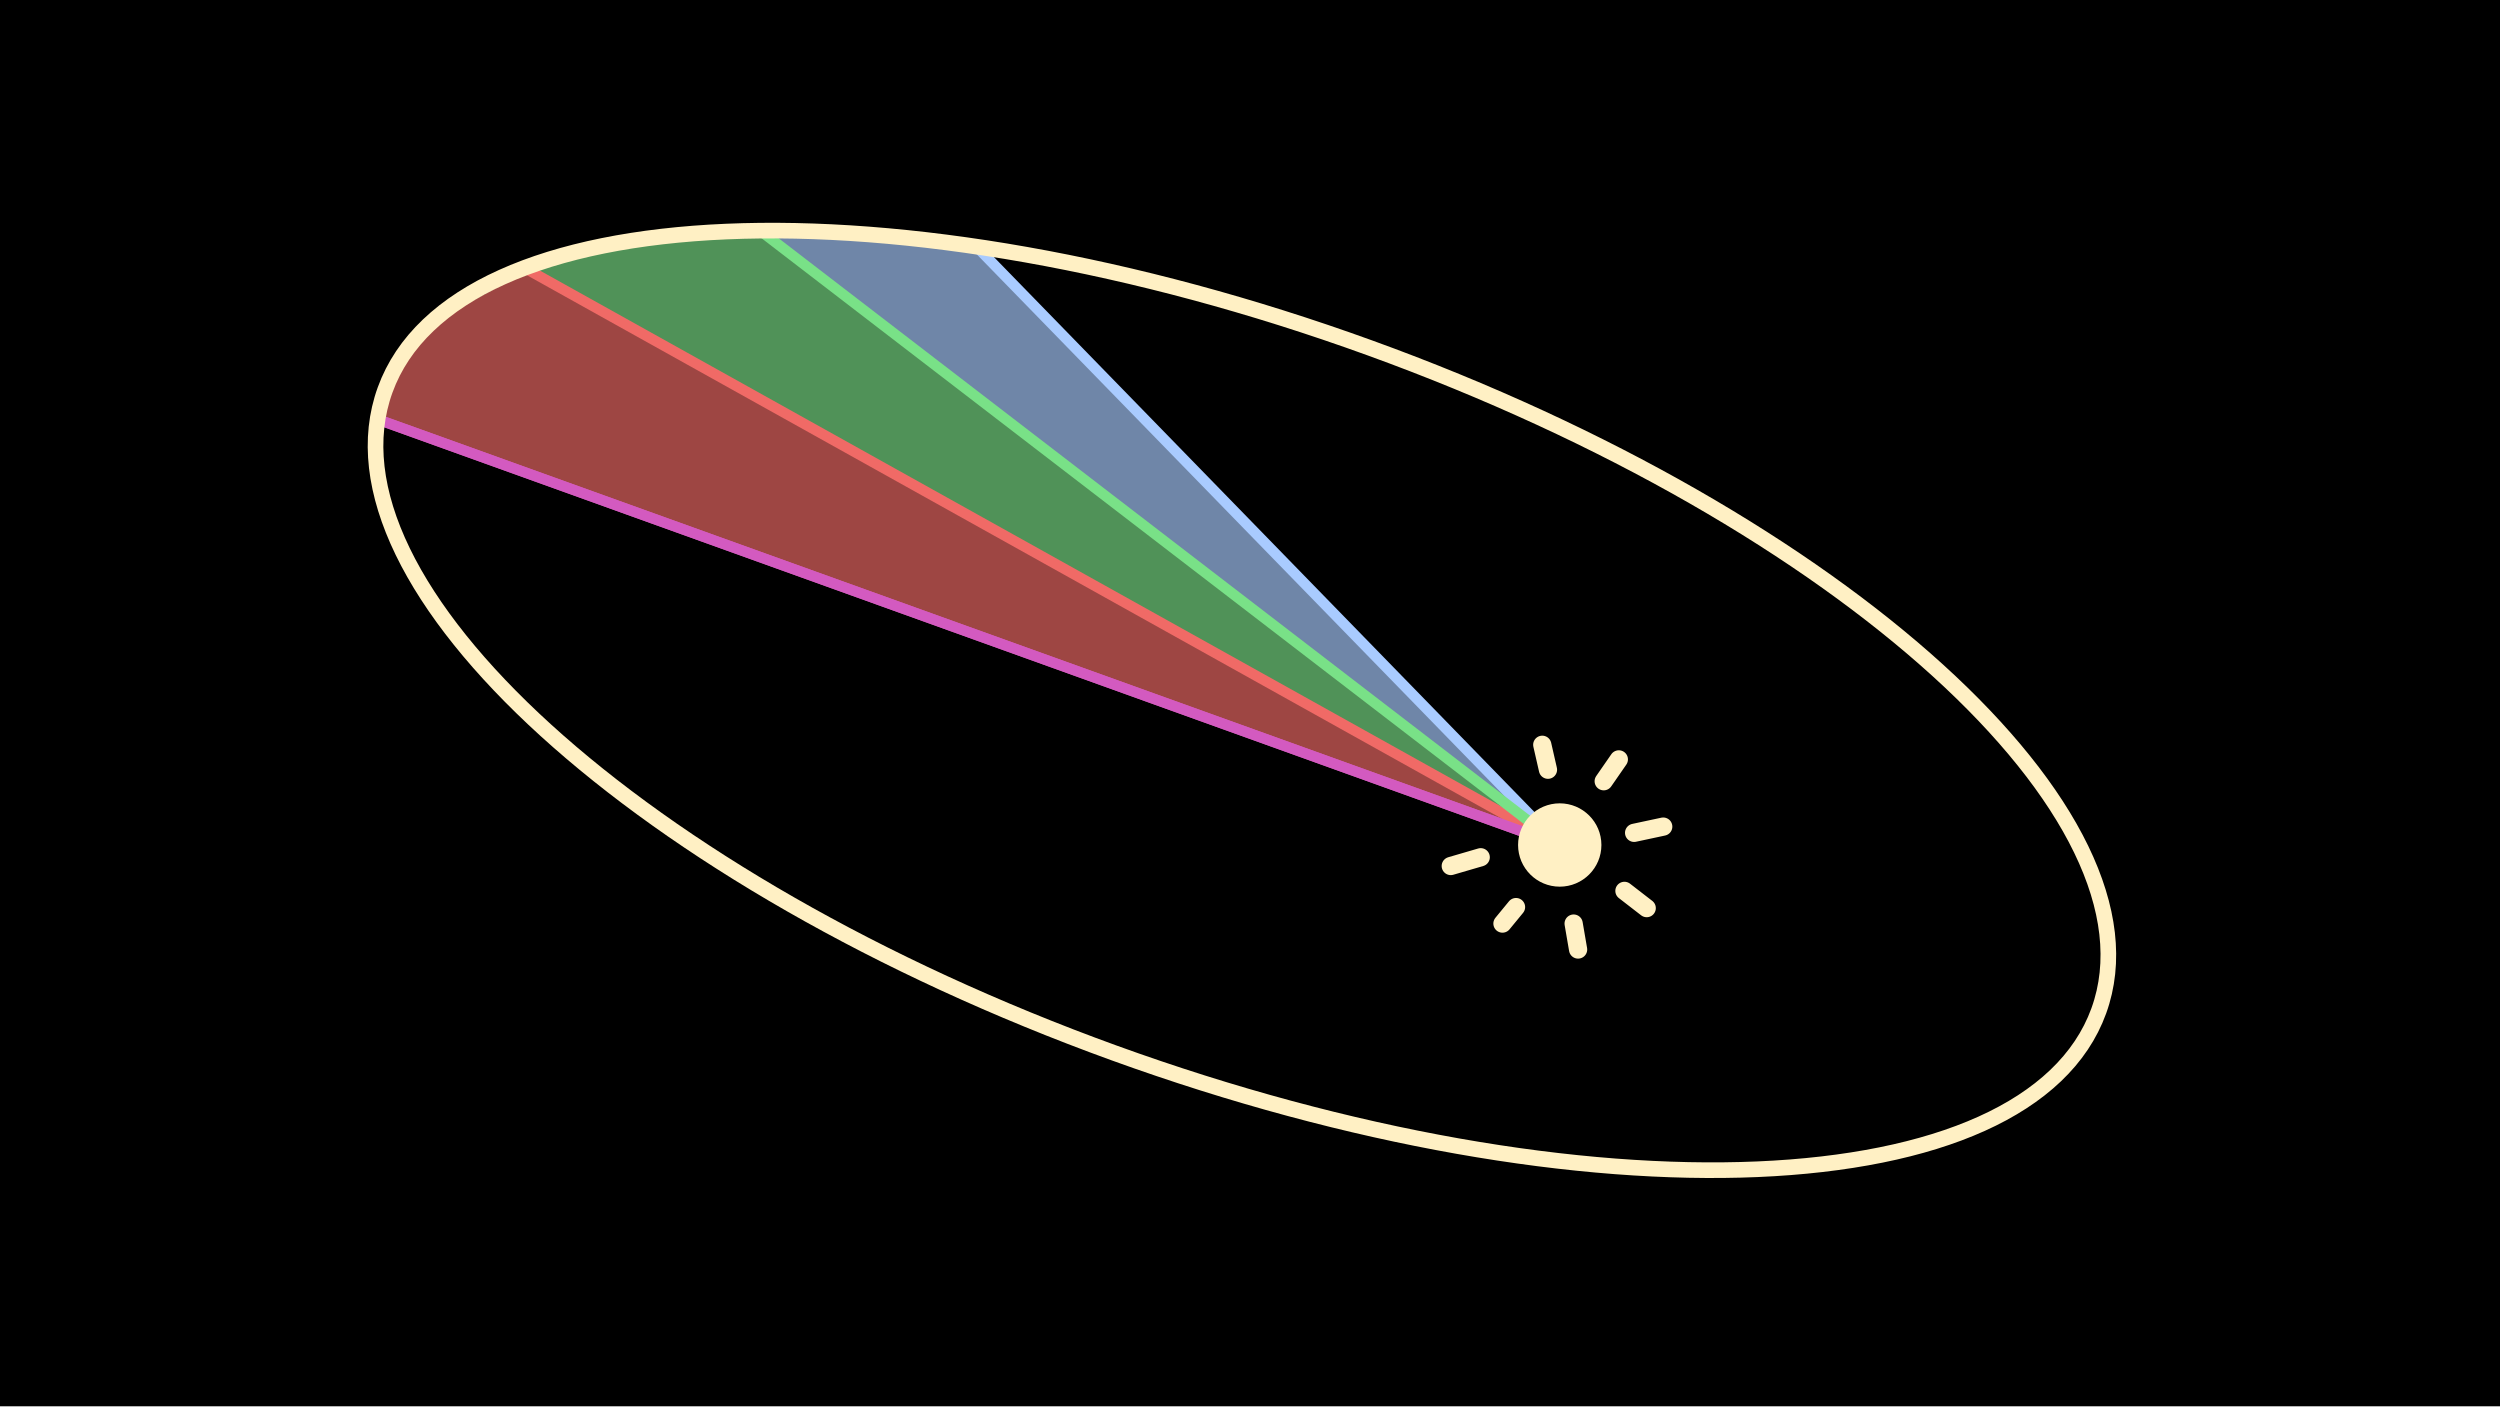
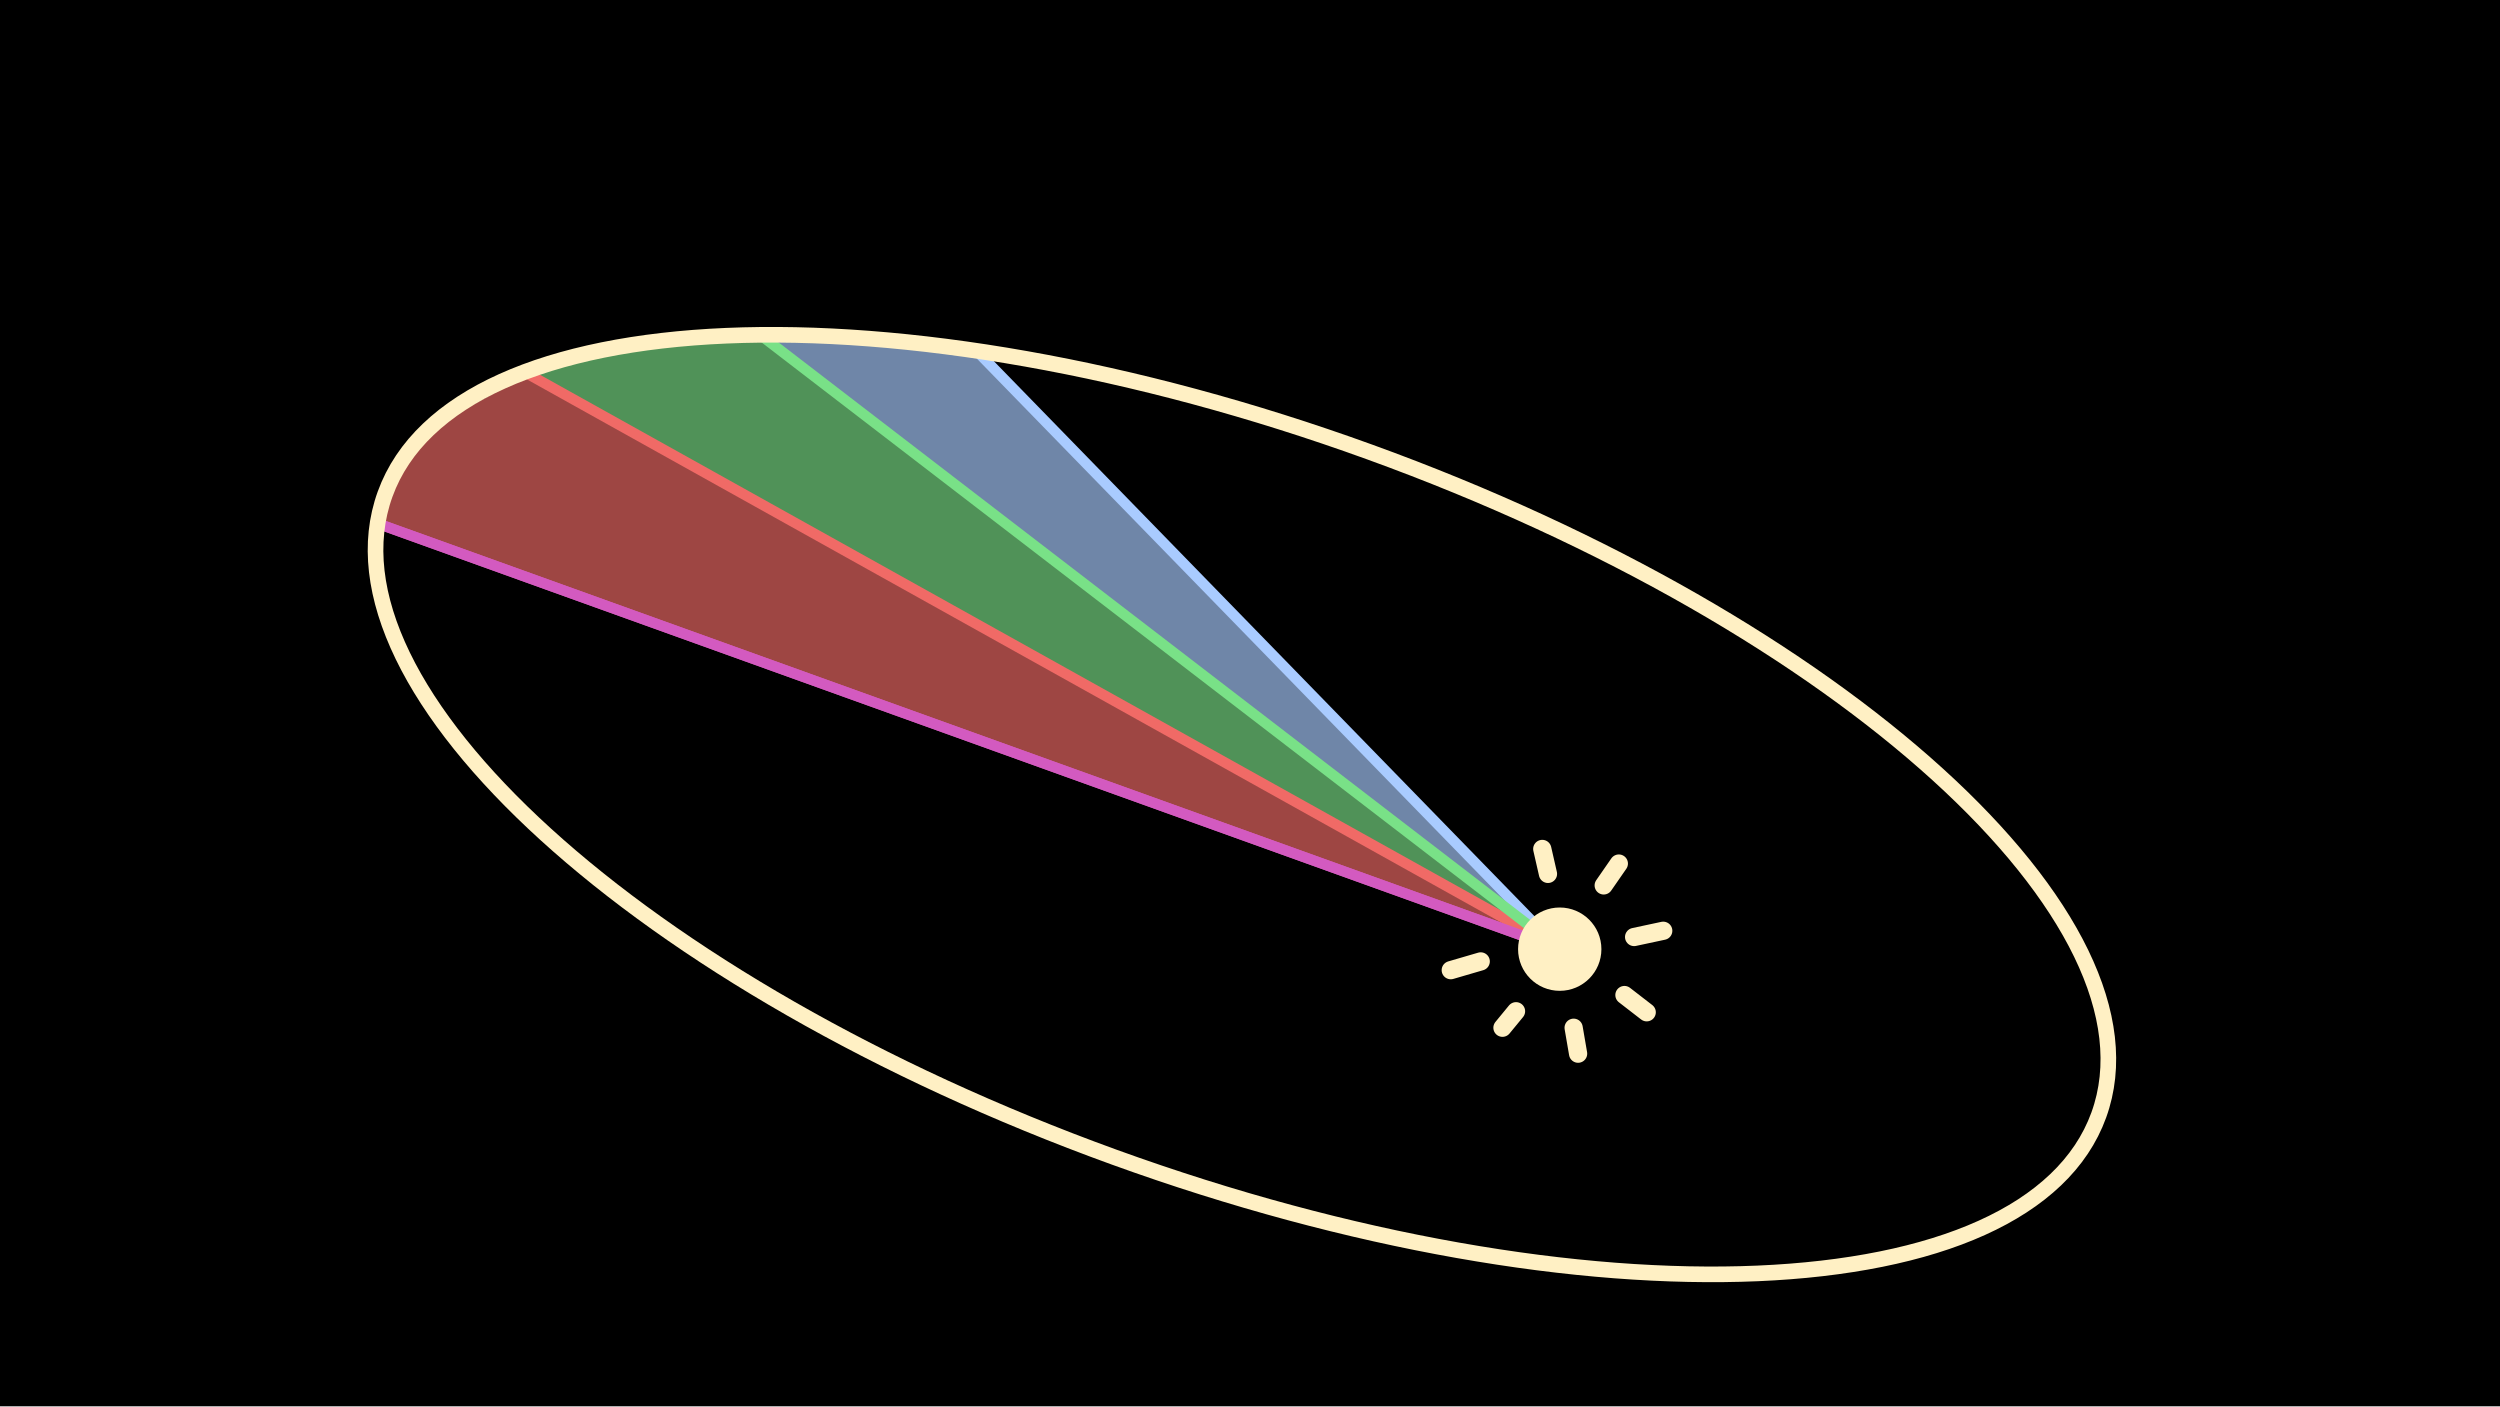
<svg xmlns="http://www.w3.org/2000/svg" width="240" height="135" viewBox="0 0 240 135" fill="none">
-   <rect width="240" height="135" fill="black" />
-   <g opacity="0.66">
-     <mask id="mask0_1_633" style="mask-type:alpha" maskUnits="userSpaceOnUse" x="36" y="22" width="167" height="91">
-       <ellipse cx="119.227" cy="67.239" rx="87.489" ry="36" transform="rotate(19.9187 119.227 67.2385)" fill="black" />
-     </mask>
-     <g mask="url(#mask0_1_633)">
-       <path d="M50.754 25.945L149.735 81.12L29.123 37.663L50.754 25.945Z" fill="#F06A66" />
-       <path d="M57.651 10.209L149.735 81.12L37.126 18.648L57.651 10.209Z" fill="#79DD86" />
-       <path d="M78.017 7.622L149.735 81.12L59.438 11.407L78.017 7.622Z" fill="#A9CBFF" />
+   <g clip-path="url(#clip0_1_633)">
+     <rect width="240" height="135" fill="black" />
+     <g opacity="0.66">
+       <mask id="mask0_1_633" style="mask-type:alpha" maskUnits="userSpaceOnUse" x="36" y="32" width="167" height="91">
+         <ellipse cx="119.227" cy="77.239" rx="87.489" ry="36" transform="rotate(19.9187 119.227 77.2385)" fill="black" />
+       </mask>
+       <g mask="url(#mask0_1_633)">
+         <path d="M50.754 35.945L149.735 91.12L29.123 47.663L50.754 35.945Z" fill="#F06A66" />
+         <path d="M57.651 20.209L149.735 91.12L37.126 28.648L57.651 20.209Z" fill="#79DD86" />
+         <path d="M78.017 17.622L149.735 91.12L59.438 21.407L78.017 17.622Z" fill="#A9CBFF" />
+       </g>
    </g>
+     <path d="M153.956 84.999L155.408 82.902M156.875 89.952L159.67 89.354M155.946 95.524L158.084 97.178M151.069 98.663L151.497 101.153M145.538 97.08L144.237 98.663M142.149 92.296L139.274 93.136M148.605 83.893L148.058 81.499" stroke="#FFF0C4" stroke-width="1.75" stroke-linecap="round" />
+     <path d="M149.566 91.59L150.036 91.76L150.375 90.819L149.905 90.65L149.566 91.59ZM36.352 49.764C36.092 49.67 35.806 49.805 35.712 50.065C35.618 50.325 35.753 50.611 36.013 50.705L36.352 49.764ZM149.905 90.65L36.352 49.764L36.013 50.705L149.566 91.59L149.905 90.65Z" fill="#D35AB3" />
+     <path d="M149.735 91.12L50.754 35.945" stroke="#F06A66" stroke-linecap="square" />
+     <path d="M149.694 91.12L94.397 34.347" stroke="#A9CBFF" stroke-linecap="square" />
+     <path d="M149.735 91.12L73.225 32.332" stroke="#79E187" stroke-linecap="square" />
+     <path d="M149.566 91.59L150.036 91.76L150.375 90.819L149.905 90.65L149.566 91.59ZM36.352 49.764C36.092 49.67 35.806 49.805 35.712 50.065C35.618 50.325 35.753 50.611 36.013 50.705L36.352 49.764ZM149.905 90.65L36.352 49.764L36.013 50.705L149.566 91.59L149.905 90.65Z" fill="#D35AC0" />
+     <ellipse cx="119.227" cy="77.239" rx="87.489" ry="36" transform="rotate(19.9187 119.227 77.2385)" stroke="#FFF0C4" stroke-width="1.5" />
+     <circle cx="149.735" cy="91.12" r="4" fill="#FFF0C4" />
  </g>
-   <path d="M153.956 74.999L155.408 72.902M156.875 79.952L159.67 79.354M155.946 85.524L158.084 87.178M151.069 88.663L151.497 91.153M145.538 87.08L144.237 88.663M142.149 82.296L139.274 83.136M148.605 73.893L148.058 71.499" stroke="#FFF0C4" stroke-width="1.75" stroke-linecap="round" />
-   <path d="M149.566 81.59L150.036 81.76L150.375 80.819L149.905 80.65L149.566 81.59ZM36.352 39.764C36.092 39.67 35.806 39.805 35.712 40.065C35.618 40.325 35.753 40.611 36.013 40.705L36.352 39.764ZM149.905 80.65L36.352 39.764L36.013 40.705L149.566 81.59L149.905 80.65Z" fill="#D35AB3" />
-   <path d="M149.735 81.12L50.754 25.945" stroke="#F06A66" stroke-linecap="square" />
-   <path d="M149.694 81.12L94.397 24.347" stroke="#A9CBFF" stroke-linecap="square" />
-   <path d="M149.735 81.12L73.225 22.332" stroke="#79E187" stroke-linecap="square" />
-   <path d="M149.566 81.59L150.036 81.76L150.375 80.819L149.905 80.65L149.566 81.59ZM36.352 39.764C36.092 39.67 35.806 39.805 35.712 40.065C35.618 40.325 35.753 40.611 36.013 40.705L36.352 39.764ZM149.905 80.65L36.352 39.764L36.013 40.705L149.566 81.59L149.905 80.65Z" fill="#D35AC0" />
-   <ellipse cx="119.227" cy="67.239" rx="87.489" ry="36" transform="rotate(19.9187 119.227 67.2385)" stroke="#FFF0C4" stroke-width="1.5" />
-   <circle cx="149.735" cy="81.12" r="4" fill="#FFF0C4" />
+   <defs>
+     <clipPath id="clip0_1_633">
+       <rect width="240" height="135" fill="white" />
+     </clipPath>
+   </defs>
</svg>
